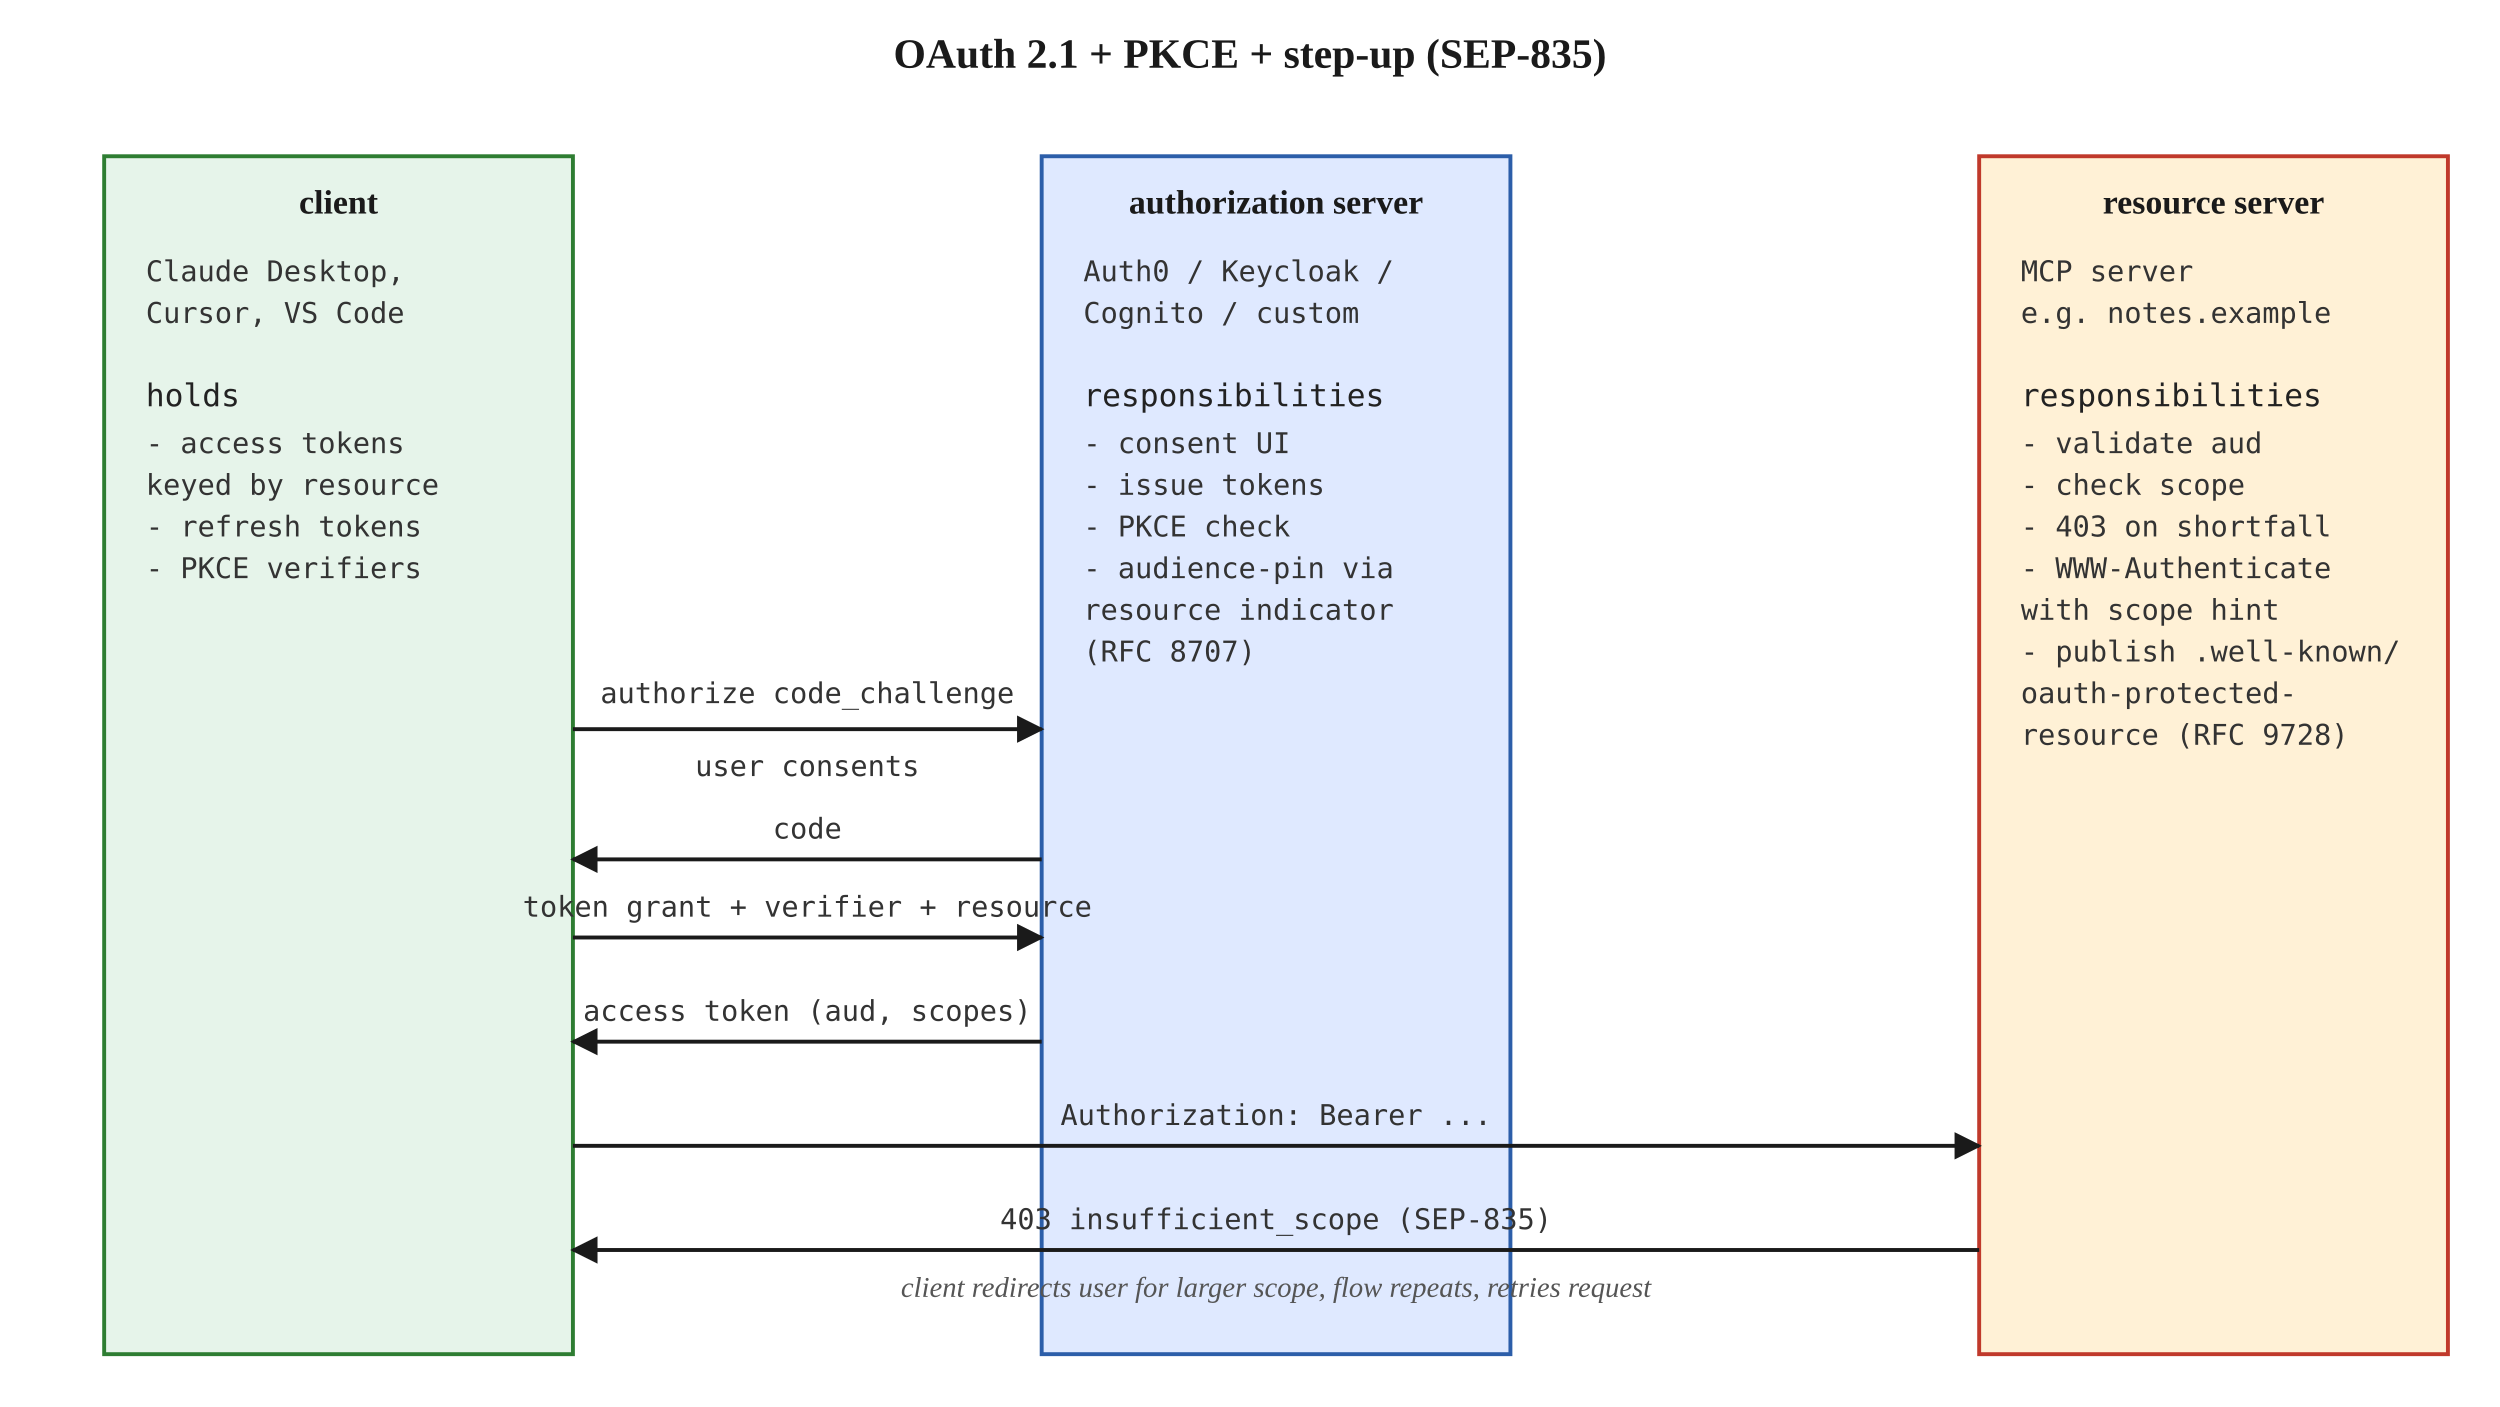
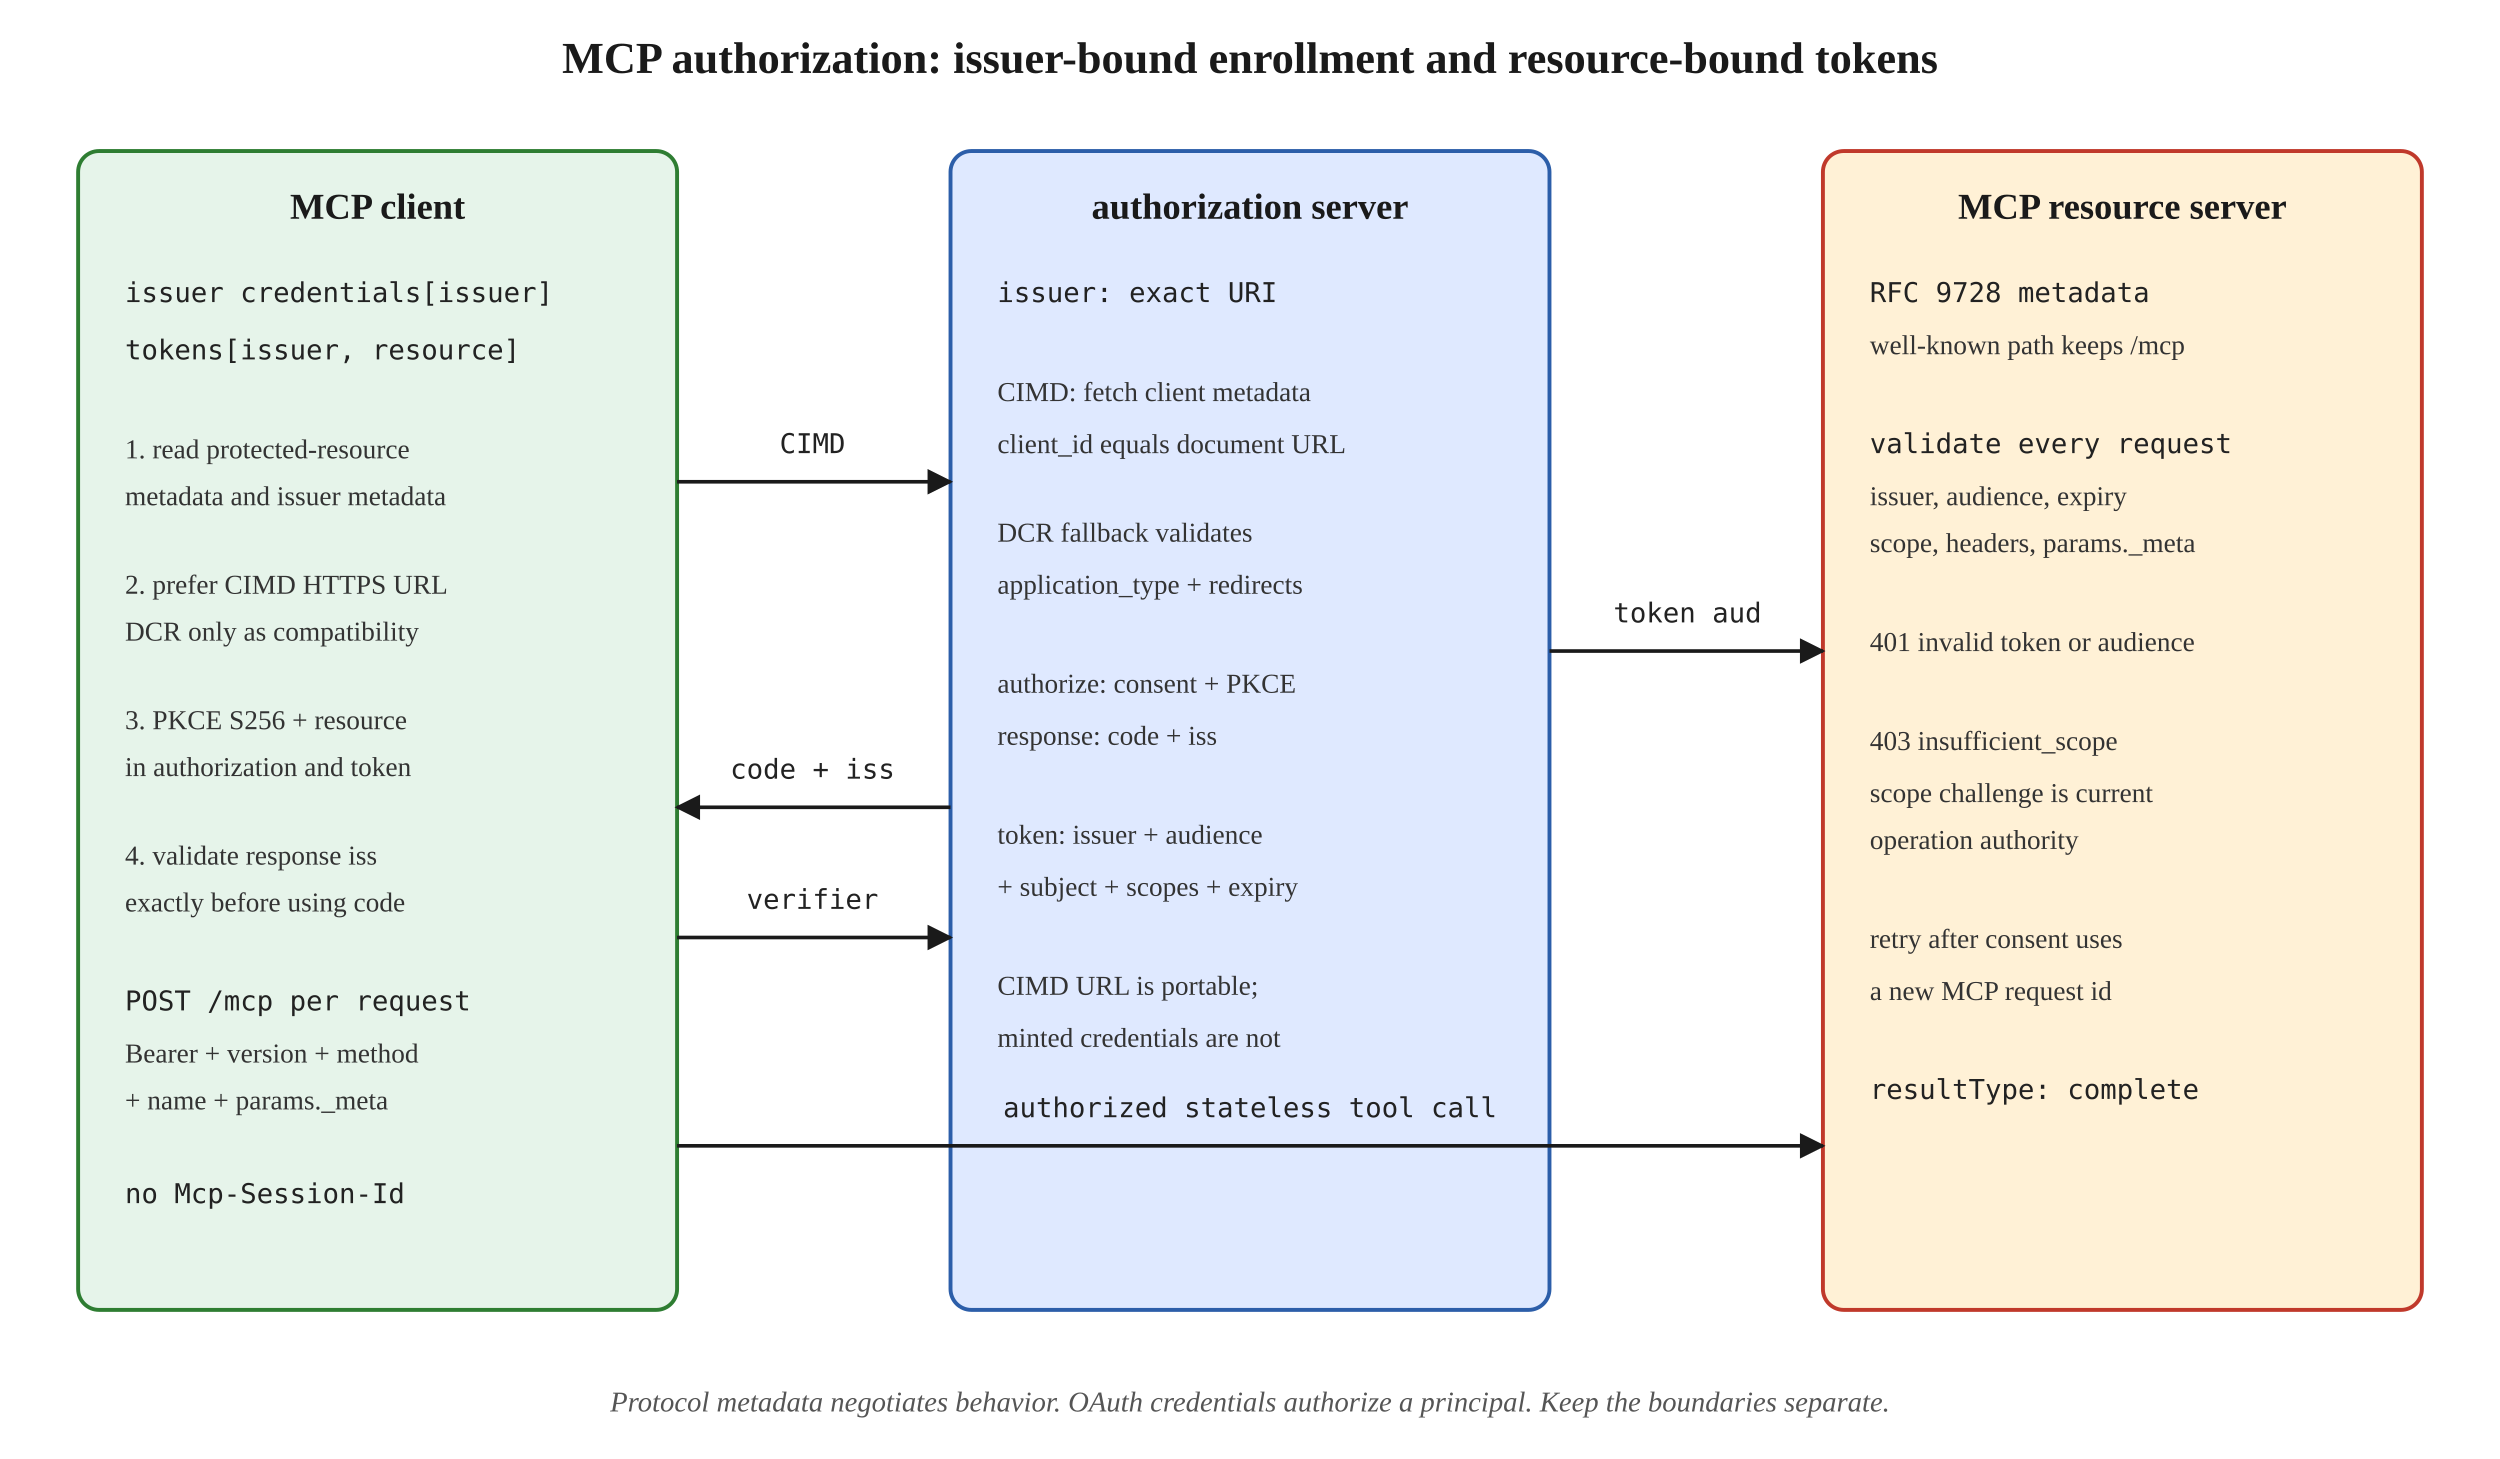
- <svg xmlns="http://www.w3.org/2000/svg" viewBox="0 0 960 540" font-family="Georgia, 'Times New Roman', serif">
+ <svg xmlns="http://www.w3.org/2000/svg" viewBox="0 0 960 560" font-family="Georgia, 'Times New Roman', serif">
  <defs>
    <marker id="arrow" viewBox="0 0 10 10" refX="9" refY="5" markerWidth="7" markerHeight="7" orient="auto">
      <path d="M0,0 L10,5 L0,10 z" fill="#1a1a1a" />
    </marker>
    <style>
-       .box { fill: #faf6ef; stroke: #1a1a1a; stroke-width: 1.5; }
-       .cool { fill: #e6f4ea; stroke: #2e7d32; stroke-width: 1.5; }
-       .cold { fill: #dfe9ff; stroke: #2c5ea9; stroke-width: 1.5; }
-       .hot { fill: #fff1d6; stroke: #c0392b; stroke-width: 1.5; }
-       .title { font-size: 16px; font-weight: 700; fill: #1a1a1a; }
-       .head { font-size: 13px; font-weight: 700; fill: #1a1a1a; }
-       .step { font-size: 12px; font-family: 'Menlo', monospace; fill: #222; }
-       .small { font-size: 11px; font-family: 'Menlo', monospace; fill: #333; }
+       .green { fill: #e6f4ea; stroke: #2e7d32; stroke-width: 1.5; }
+       .blue { fill: #dfe9ff; stroke: #2c5ea9; stroke-width: 1.5; }
+       .orange { fill: #fff1d6; stroke: #c0392b; stroke-width: 1.5; }
+       .title { font-size: 17px; font-weight: 700; fill: #1a1a1a; }
+       .head { font-size: 14px; font-weight: 700; fill: #1a1a1a; }
+       .mono { font-size: 10.5px; font-family: Menlo, monospace; fill: #222; }
+       .small { font-size: 10.5px; fill: #333; }
      .caption { font-size: 11px; fill: #555; font-style: italic; }
-       .edge { stroke: #1a1a1a; stroke-width: 1.5; fill: none; }
+       .edge { stroke: #1a1a1a; stroke-width: 1.4; fill: none; }
    </style>
  </defs>
-   <text x="480" y="26" text-anchor="middle" class="title">OAuth 2.1 + PKCE + step-up (SEP-835)</text>
-   <rect x="40" y="60" width="180" height="460" class="cool" />
-   <text x="130" y="82" text-anchor="middle" class="head">client</text>
-   <text x="56" y="108" class="small">Claude Desktop,</text>
-   <text x="56" y="124" class="small">Cursor, VS Code</text>
-   <text x="56" y="156" class="step">holds</text>
-   <text x="56" y="174" class="small">- access tokens</text>
-   <text x="56" y="190" class="small">  keyed by resource</text>
-   <text x="56" y="206" class="small">- refresh tokens</text>
-   <text x="56" y="222" class="small">- PKCE verifiers</text>
-   <rect x="400" y="60" width="180" height="460" class="cold" />
-   <text x="490" y="82" text-anchor="middle" class="head">authorization server</text>
-   <text x="416" y="108" class="small">Auth0 / Keycloak /</text>
-   <text x="416" y="124" class="small">Cognito / custom</text>
-   <text x="416" y="156" class="step">responsibilities</text>
-   <text x="416" y="174" class="small">- consent UI</text>
-   <text x="416" y="190" class="small">- issue tokens</text>
-   <text x="416" y="206" class="small">- PKCE check</text>
-   <text x="416" y="222" class="small">- audience-pin via</text>
-   <text x="416" y="238" class="small">  resource indicator</text>
-   <text x="416" y="254" class="small">  (RFC 8707)</text>
-   <rect x="760" y="60" width="180" height="460" class="hot" />
-   <text x="850" y="82" text-anchor="middle" class="head">resource server</text>
-   <text x="776" y="108" class="small">MCP server</text>
-   <text x="776" y="124" class="small">e.g. notes.example</text>
-   <text x="776" y="156" class="step">responsibilities</text>
-   <text x="776" y="174" class="small">- validate aud</text>
-   <text x="776" y="190" class="small">- check scope</text>
-   <text x="776" y="206" class="small">- 403 on shortfall</text>
-   <text x="776" y="222" class="small">- WWW-Authenticate</text>
-   <text x="776" y="238" class="small">  with scope hint</text>
-   <text x="776" y="254" class="small">- publish .well-known/</text>
-   <text x="776" y="270" class="small">  oauth-protected-</text>
-   <text x="776" y="286" class="small">  resource (RFC 9728)</text>
-   <path d="M220,280 L400,280" class="edge" marker-end="url(#arrow)" />
-   <text x="310" y="270" text-anchor="middle" class="small">authorize code_challenge</text>
-   <text x="310" y="298" text-anchor="middle" class="small">user consents</text>
-   <path d="M400,330 L220,330" class="edge" marker-end="url(#arrow)" />
-   <text x="310" y="322" text-anchor="middle" class="small">code</text>
-   <path d="M220,360 L400,360" class="edge" marker-end="url(#arrow)" />
-   <text x="310" y="352" text-anchor="middle" class="small">token grant + verifier + resource</text>
-   <path d="M400,400 L220,400" class="edge" marker-end="url(#arrow)" />
-   <text x="310" y="392" text-anchor="middle" class="small">access token (aud, scopes)</text>
-   <path d="M220,440 L760,440" class="edge" marker-end="url(#arrow)" />
-   <text x="490" y="432" text-anchor="middle" class="small">Authorization: Bearer ...</text>
-   <path d="M760,480 L220,480" class="edge" marker-end="url(#arrow)" />
-   <text x="490" y="472" text-anchor="middle" class="small">403 insufficient_scope (SEP-835)</text>
-   <text x="490" y="498" text-anchor="middle" class="caption">client redirects user for larger scope, flow repeats, retries request</text>
+   <text x="480" y="28" text-anchor="middle" class="title">MCP authorization: issuer-bound enrollment and resource-bound tokens</text>
+   <rect x="30" y="58" width="230" height="445" rx="8" class="green" />
+   <text x="145" y="84" text-anchor="middle" class="head">MCP client</text>
+   <text x="48" y="116" class="mono">issuer credentials[issuer]</text>
+   <text x="48" y="138" class="mono">tokens[issuer, resource]</text>
+   <text x="48" y="176" class="small">1. read protected-resource</text>
+   <text x="48" y="194" class="small">metadata and issuer metadata</text>
+   <text x="48" y="228" class="small">2. prefer CIMD HTTPS URL</text>
+   <text x="48" y="246" class="small">DCR only as compatibility</text>
+   <text x="48" y="280" class="small">3. PKCE S256 + resource</text>
+   <text x="48" y="298" class="small">in authorization and token</text>
+   <text x="48" y="332" class="small">4. validate response iss</text>
+   <text x="48" y="350" class="small">exactly before using code</text>
+   <text x="48" y="388" class="mono">POST /mcp per request</text>
+   <text x="48" y="408" class="small">Bearer + version + method</text>
+   <text x="48" y="426" class="small">+ name + params._meta</text>
+   <text x="48" y="462" class="mono">no Mcp-Session-Id</text>
+   <rect x="365" y="58" width="230" height="445" rx="8" class="blue" />
+   <text x="480" y="84" text-anchor="middle" class="head">authorization server</text>
+   <text x="383" y="116" class="mono">issuer: exact URI</text>
+   <text x="383" y="154" class="small">CIMD: fetch client metadata</text>
+   <text x="383" y="174" class="small">client_id equals document URL</text>
+   <text x="383" y="208" class="small">DCR fallback validates</text>
+   <text x="383" y="228" class="small">application_type + redirects</text>
+   <text x="383" y="266" class="small">authorize: consent + PKCE</text>
+   <text x="383" y="286" class="small">response: code + iss</text>
+   <text x="383" y="324" class="small">token: issuer + audience</text>
+   <text x="383" y="344" class="small">+ subject + scopes + expiry</text>
+   <text x="383" y="382" class="small">CIMD URL is portable;</text>
+   <text x="383" y="402" class="small">minted credentials are not</text>
+   <rect x="700" y="58" width="230" height="445" rx="8" class="orange" />
+   <text x="815" y="84" text-anchor="middle" class="head">MCP resource server</text>
+   <text x="718" y="116" class="mono">RFC 9728 metadata</text>
+   <text x="718" y="136" class="small">well-known path keeps /mcp</text>
+   <text x="718" y="174" class="mono">validate every request</text>
+   <text x="718" y="194" class="small">issuer, audience, expiry</text>
+   <text x="718" y="212" class="small">scope, headers, params._meta</text>
+   <text x="718" y="250" class="small">401 invalid token or audience</text>
+   <text x="718" y="288" class="small">403 insufficient_scope</text>
+   <text x="718" y="308" class="small">scope challenge is current</text>
+   <text x="718" y="326" class="small">operation authority</text>
+   <text x="718" y="364" class="small">retry after consent uses</text>
+   <text x="718" y="384" class="small">a new MCP request id</text>
+   <text x="718" y="422" class="mono">resultType: complete</text>
+   <path d="M260,185 L365,185" class="edge" marker-end="url(#arrow)" />
+   <text x="312" y="174" text-anchor="middle" class="mono">CIMD</text>
+   <path d="M365,310 L260,310" class="edge" marker-end="url(#arrow)" />
+   <text x="312" y="299" text-anchor="middle" class="mono">code + iss</text>
+   <path d="M260,360 L365,360" class="edge" marker-end="url(#arrow)" />
+   <text x="312" y="349" text-anchor="middle" class="mono">verifier</text>
+   <path d="M595,250 L700,250" class="edge" marker-end="url(#arrow)" />
+   <text x="648" y="239" text-anchor="middle" class="mono">token aud</text>
+   <path d="M260,440 L700,440" class="edge" marker-end="url(#arrow)" />
+   <text x="480" y="429" text-anchor="middle" class="mono">authorized stateless tool call</text>
+   <text x="480" y="542" text-anchor="middle" class="caption">Protocol metadata negotiates behavior. OAuth credentials authorize a principal. Keep the boundaries separate.</text>
</svg>
